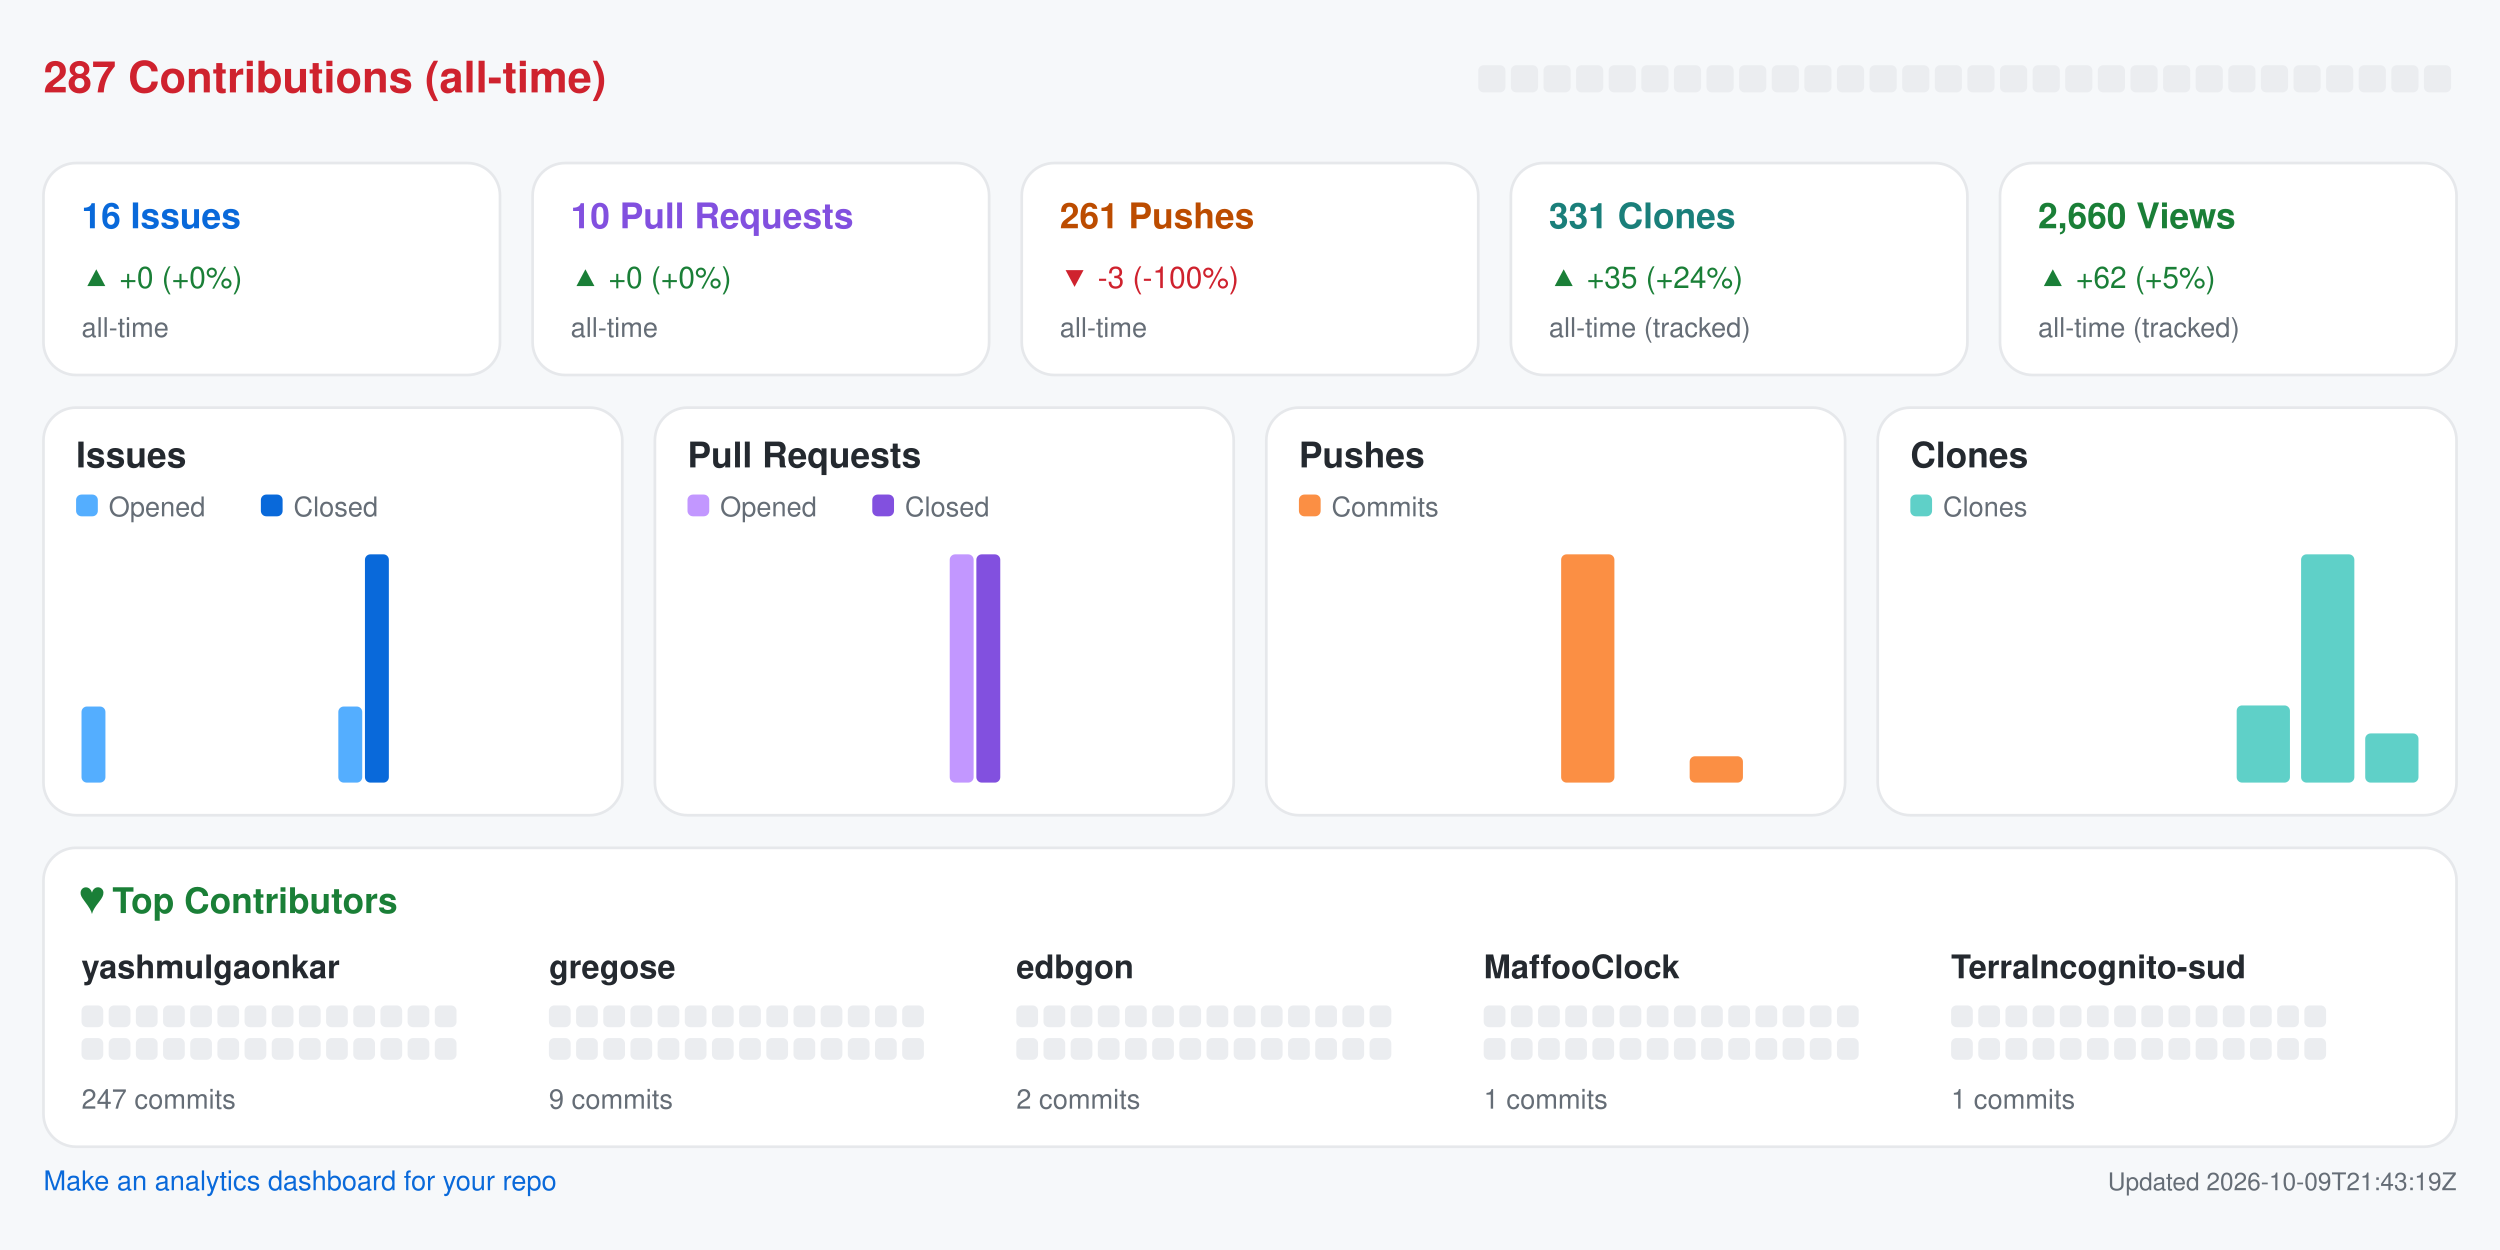
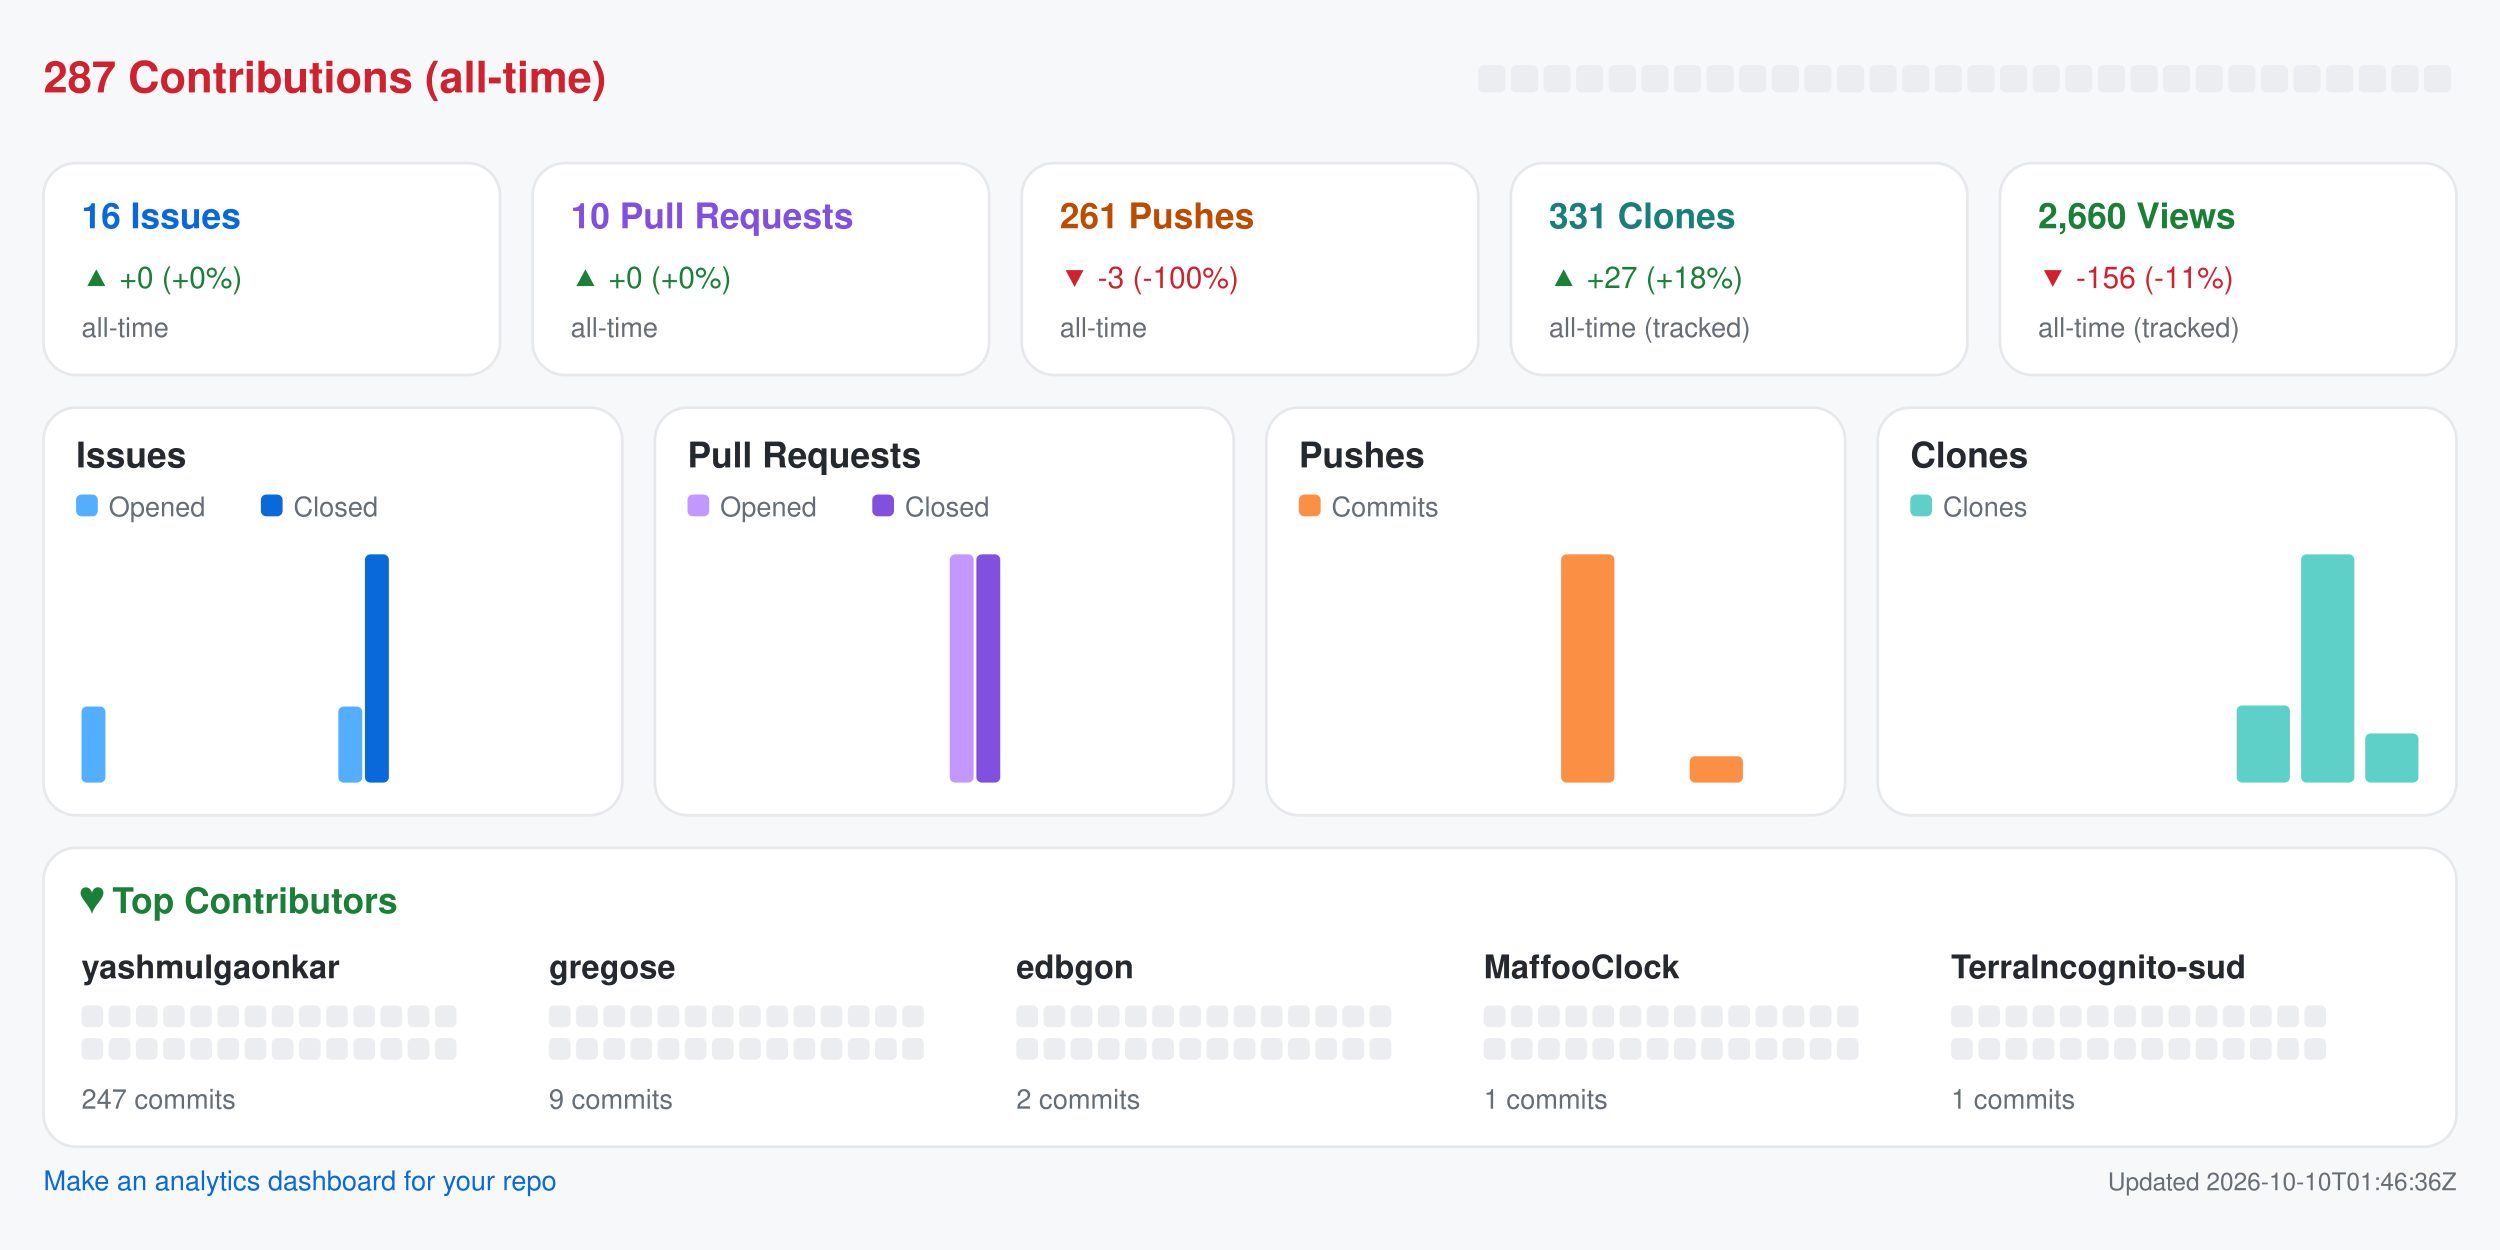
<svg xmlns="http://www.w3.org/2000/svg" width="920" height="460" viewBox="0 0 920 460" role="img" aria-label="Repository analytics for yashmulgaonkar/halo">
  <rect x="0.0" y="0.0" width="920.0" height="460.0" rx="0" fill="#f6f8fa" />
  <text x="16.0" y="34.0" fill="#cf222e" font-size="16" font-family="-apple-system,BlinkMacSystemFont,Segoe UI,Helvetica,Arial,sans-serif" font-weight="600" text-anchor="start">287 Contributions (all-time)</text>
  <rect x="544.0" y="24.0" width="10.0" height="10.0" rx="2" fill="#ebedf0" />
  <rect x="556.0" y="24.0" width="10.0" height="10.0" rx="2" fill="#ebedf0" />
  <rect x="568.0" y="24.0" width="10.0" height="10.0" rx="2" fill="#ebedf0" />
  <rect x="580.0" y="24.0" width="10.0" height="10.0" rx="2" fill="#ebedf0" />
  <rect x="592.0" y="24.0" width="10.0" height="10.0" rx="2" fill="#ebedf0" />
  <rect x="604.0" y="24.0" width="10.0" height="10.0" rx="2" fill="#ebedf0" />
  <rect x="616.0" y="24.0" width="10.0" height="10.0" rx="2" fill="#ebedf0" />
  <rect x="628.0" y="24.0" width="10.0" height="10.0" rx="2" fill="#ebedf0" />
  <rect x="640.0" y="24.0" width="10.0" height="10.0" rx="2" fill="#ebedf0" />
  <rect x="652.0" y="24.0" width="10.0" height="10.0" rx="2" fill="#ebedf0" />
  <rect x="664.0" y="24.0" width="10.0" height="10.0" rx="2" fill="#ebedf0" />
  <rect x="676.0" y="24.0" width="10.0" height="10.0" rx="2" fill="#ebedf0" />
  <rect x="688.0" y="24.0" width="10.0" height="10.0" rx="2" fill="#ebedf0" />
  <rect x="700.0" y="24.0" width="10.0" height="10.0" rx="2" fill="#ebedf0" />
  <rect x="712.0" y="24.0" width="10.0" height="10.0" rx="2" fill="#ebedf0" />
  <rect x="724.0" y="24.0" width="10.0" height="10.0" rx="2" fill="#ebedf0" />
  <rect x="736.0" y="24.0" width="10.0" height="10.0" rx="2" fill="#ebedf0" />
  <rect x="748.0" y="24.0" width="10.0" height="10.0" rx="2" fill="#ebedf0" />
  <rect x="760.0" y="24.0" width="10.0" height="10.0" rx="2" fill="#ebedf0" />
  <rect x="772.0" y="24.0" width="10.0" height="10.0" rx="2" fill="#ebedf0" />
  <rect x="784.0" y="24.0" width="10.0" height="10.0" rx="2" fill="#ebedf0" />
  <rect x="796.0" y="24.0" width="10.0" height="10.0" rx="2" fill="#ebedf0" />
  <rect x="808.0" y="24.0" width="10.0" height="10.0" rx="2" fill="#ebedf0" />
  <rect x="820.0" y="24.0" width="10.0" height="10.0" rx="2" fill="#ebedf0" />
  <rect x="832.0" y="24.0" width="10.0" height="10.0" rx="2" fill="#ebedf0" />
  <rect x="844.0" y="24.0" width="10.0" height="10.0" rx="2" fill="#ebedf0" />
  <rect x="856.0" y="24.0" width="10.0" height="10.0" rx="2" fill="#ebedf0" />
  <rect x="868.0" y="24.0" width="10.0" height="10.0" rx="2" fill="#ebedf0" />
  <rect x="880.0" y="24.0" width="10.0" height="10.0" rx="2" fill="#ebedf0" />
  <rect x="892.0" y="24.0" width="10.0" height="10.0" rx="2" fill="#ebedf0" />
  <rect x="16.0" y="60.0" width="168.0" height="78.0" rx="12" fill="#ffffff" stroke="#e6e8eb" />
  <text x="30.0" y="84.0" fill="#0969da" font-size="13" font-family="-apple-system,BlinkMacSystemFont,Segoe UI,Helvetica,Arial,sans-serif" font-weight="600" text-anchor="start">16 Issues</text>
  <text x="30.0" y="106.0" fill="#1a7f37" font-size="11" font-family="-apple-system,BlinkMacSystemFont,Segoe UI,Helvetica,Arial,sans-serif" font-weight="400" text-anchor="start">▲ +0 (+0%)</text>
  <text x="30.0" y="124.0" fill="#656d76" font-size="10" font-family="-apple-system,BlinkMacSystemFont,Segoe UI,Helvetica,Arial,sans-serif" font-weight="400" text-anchor="start">all-time</text>
  <rect x="196.0" y="60.0" width="168.0" height="78.0" rx="12" fill="#ffffff" stroke="#e6e8eb" />
  <text x="210.0" y="84.0" fill="#8250df" font-size="13" font-family="-apple-system,BlinkMacSystemFont,Segoe UI,Helvetica,Arial,sans-serif" font-weight="600" text-anchor="start">10 Pull Requests</text>
  <text x="210.0" y="106.0" fill="#1a7f37" font-size="11" font-family="-apple-system,BlinkMacSystemFont,Segoe UI,Helvetica,Arial,sans-serif" font-weight="400" text-anchor="start">▲ +0 (+0%)</text>
  <text x="210.0" y="124.0" fill="#656d76" font-size="10" font-family="-apple-system,BlinkMacSystemFont,Segoe UI,Helvetica,Arial,sans-serif" font-weight="400" text-anchor="start">all-time</text>
  <rect x="376.0" y="60.0" width="168.0" height="78.0" rx="12" fill="#ffffff" stroke="#e6e8eb" />
  <text x="390.0" y="84.0" fill="#bc4c00" font-size="13" font-family="-apple-system,BlinkMacSystemFont,Segoe UI,Helvetica,Arial,sans-serif" font-weight="600" text-anchor="start">261 Pushes</text>
  <text x="390.0" y="106.0" fill="#cf222e" font-size="11" font-family="-apple-system,BlinkMacSystemFont,Segoe UI,Helvetica,Arial,sans-serif" font-weight="400" text-anchor="start">▼ -3 (-100%)</text>
  <text x="390.0" y="124.0" fill="#656d76" font-size="10" font-family="-apple-system,BlinkMacSystemFont,Segoe UI,Helvetica,Arial,sans-serif" font-weight="400" text-anchor="start">all-time</text>
  <rect x="556.0" y="60.0" width="168.0" height="78.0" rx="12" fill="#ffffff" stroke="#e6e8eb" />
  <text x="570.0" y="84.0" fill="#1a7f7a" font-size="13" font-family="-apple-system,BlinkMacSystemFont,Segoe UI,Helvetica,Arial,sans-serif" font-weight="600" text-anchor="start">331 Clones</text>
-   <text x="570.0" y="106.0" fill="#1a7f37" font-size="11" font-family="-apple-system,BlinkMacSystemFont,Segoe UI,Helvetica,Arial,sans-serif" font-weight="400" text-anchor="start">▲ +35 (+24%)</text>
+   <text x="570.0" y="106.0" fill="#1a7f37" font-size="11" font-family="-apple-system,BlinkMacSystemFont,Segoe UI,Helvetica,Arial,sans-serif" font-weight="400" text-anchor="start">▲ +27 (+18%)</text>
  <text x="570.0" y="124.0" fill="#656d76" font-size="10" font-family="-apple-system,BlinkMacSystemFont,Segoe UI,Helvetica,Arial,sans-serif" font-weight="400" text-anchor="start">all-time (tracked)</text>
  <rect x="736.0" y="60.0" width="168.0" height="78.0" rx="12" fill="#ffffff" stroke="#e6e8eb" />
  <text x="750.0" y="84.0" fill="#1a7f37" font-size="13" font-family="-apple-system,BlinkMacSystemFont,Segoe UI,Helvetica,Arial,sans-serif" font-weight="600" text-anchor="start">2,660 Views</text>
-   <text x="750.0" y="106.0" fill="#1a7f37" font-size="11" font-family="-apple-system,BlinkMacSystemFont,Segoe UI,Helvetica,Arial,sans-serif" font-weight="400" text-anchor="start">▲ +62 (+5%)</text>
+   <text x="750.0" y="106.0" fill="#cf222e" font-size="11" font-family="-apple-system,BlinkMacSystemFont,Segoe UI,Helvetica,Arial,sans-serif" font-weight="400" text-anchor="start">▼ -156 (-11%)</text>
  <text x="750.0" y="124.0" fill="#656d76" font-size="10" font-family="-apple-system,BlinkMacSystemFont,Segoe UI,Helvetica,Arial,sans-serif" font-weight="400" text-anchor="start">all-time (tracked)</text>
  <rect x="16.0" y="150.0" width="213.0" height="150.0" rx="12" fill="#ffffff" stroke="#e6e8eb" />
  <text x="28.0" y="172.0" fill="#24292f" font-size="13" font-family="-apple-system,BlinkMacSystemFont,Segoe UI,Helvetica,Arial,sans-serif" font-weight="600" text-anchor="start">Issues</text>
  <rect x="28.0" y="182.0" width="8.0" height="8.0" rx="2" fill="#54aeff" />
  <text x="40.0" y="190.0" fill="#656d76" font-size="10" font-family="-apple-system,BlinkMacSystemFont,Segoe UI,Helvetica,Arial,sans-serif" font-weight="400" text-anchor="start">Opened</text>
  <rect x="96.0" y="182.0" width="8.0" height="8.0" rx="2" fill="#0969da" />
  <text x="108.0" y="190.0" fill="#656d76" font-size="10" font-family="-apple-system,BlinkMacSystemFont,Segoe UI,Helvetica,Arial,sans-serif" font-weight="400" text-anchor="start">Closed</text>
  <rect x="30.0" y="260.0" width="8.8" height="28.0" rx="2" fill="#54aeff" />
  <rect x="39.8" y="288.0" width="8.8" height="0.0" rx="2" fill="#0969da" />
  <rect x="53.6" y="288.0" width="8.8" height="0.0" rx="2" fill="#54aeff" />
  <rect x="63.4" y="288.0" width="8.8" height="0.0" rx="2" fill="#0969da" />
  <rect x="77.2" y="288.0" width="8.8" height="0.0" rx="2" fill="#54aeff" />
  <rect x="87.1" y="288.0" width="8.8" height="0.0" rx="2" fill="#0969da" />
  <rect x="100.9" y="288.0" width="8.8" height="0.0" rx="2" fill="#54aeff" />
  <rect x="110.7" y="288.0" width="8.8" height="0.0" rx="2" fill="#0969da" />
  <rect x="124.5" y="260.0" width="8.8" height="28.0" rx="2" fill="#54aeff" />
  <rect x="134.3" y="204.0" width="8.8" height="84.0" rx="2" fill="#0969da" />
  <rect x="148.1" y="288.0" width="8.8" height="0.0" rx="2" fill="#54aeff" />
  <rect x="157.9" y="288.0" width="8.8" height="0.0" rx="2" fill="#0969da" />
  <rect x="171.8" y="288.0" width="8.8" height="0.0" rx="2" fill="#54aeff" />
  <rect x="181.6" y="288.0" width="8.8" height="0.0" rx="2" fill="#0969da" />
  <rect x="195.4" y="288.0" width="8.8" height="0.0" rx="2" fill="#54aeff" />
  <rect x="205.2" y="288.0" width="8.8" height="0.0" rx="2" fill="#0969da" />
  <rect x="241.0" y="150.0" width="213.0" height="150.0" rx="12" fill="#ffffff" stroke="#e6e8eb" />
  <text x="253.0" y="172.0" fill="#24292f" font-size="13" font-family="-apple-system,BlinkMacSystemFont,Segoe UI,Helvetica,Arial,sans-serif" font-weight="600" text-anchor="start">Pull Requests</text>
  <rect x="253.0" y="182.0" width="8.0" height="8.0" rx="2" fill="#c297ff" />
  <text x="265.0" y="190.0" fill="#656d76" font-size="10" font-family="-apple-system,BlinkMacSystemFont,Segoe UI,Helvetica,Arial,sans-serif" font-weight="400" text-anchor="start">Opened</text>
  <rect x="321.0" y="182.0" width="8.0" height="8.0" rx="2" fill="#8250df" />
  <text x="333.0" y="190.0" fill="#656d76" font-size="10" font-family="-apple-system,BlinkMacSystemFont,Segoe UI,Helvetica,Arial,sans-serif" font-weight="400" text-anchor="start">Closed</text>
  <rect x="255.0" y="288.0" width="8.8" height="0.0" rx="2" fill="#c297ff" />
  <rect x="264.8" y="288.0" width="8.8" height="0.0" rx="2" fill="#8250df" />
  <rect x="278.6" y="288.0" width="8.8" height="0.0" rx="2" fill="#c297ff" />
  <rect x="288.4" y="288.0" width="8.8" height="0.0" rx="2" fill="#8250df" />
  <rect x="302.2" y="288.0" width="8.8" height="0.0" rx="2" fill="#c297ff" />
  <rect x="312.1" y="288.0" width="8.8" height="0.0" rx="2" fill="#8250df" />
  <rect x="325.9" y="288.0" width="8.8" height="0.0" rx="2" fill="#c297ff" />
  <rect x="335.7" y="288.0" width="8.8" height="0.0" rx="2" fill="#8250df" />
  <rect x="349.5" y="204.0" width="8.8" height="84.0" rx="2" fill="#c297ff" />
  <rect x="359.3" y="204.0" width="8.8" height="84.0" rx="2" fill="#8250df" />
  <rect x="373.1" y="288.0" width="8.8" height="0.0" rx="2" fill="#c297ff" />
  <rect x="382.9" y="288.0" width="8.8" height="0.0" rx="2" fill="#8250df" />
  <rect x="396.8" y="288.0" width="8.8" height="0.0" rx="2" fill="#c297ff" />
  <rect x="406.6" y="288.0" width="8.8" height="0.0" rx="2" fill="#8250df" />
  <rect x="420.4" y="288.0" width="8.8" height="0.0" rx="2" fill="#c297ff" />
  <rect x="430.2" y="288.0" width="8.8" height="0.0" rx="2" fill="#8250df" />
  <rect x="466.0" y="150.0" width="213.0" height="150.0" rx="12" fill="#ffffff" stroke="#e6e8eb" />
  <text x="478.0" y="172.0" fill="#24292f" font-size="13" font-family="-apple-system,BlinkMacSystemFont,Segoe UI,Helvetica,Arial,sans-serif" font-weight="600" text-anchor="start">Pushes</text>
  <rect x="478.0" y="182.0" width="8.0" height="8.0" rx="2" fill="#fb8f44" />
  <text x="490.0" y="190.0" fill="#656d76" font-size="10" font-family="-apple-system,BlinkMacSystemFont,Segoe UI,Helvetica,Arial,sans-serif" font-weight="400" text-anchor="start">Commits</text>
  <rect x="480.0" y="288.0" width="19.6" height="0.0" rx="2" fill="#fb8f44" />
  <rect x="503.6" y="288.0" width="19.6" height="0.0" rx="2" fill="#fb8f44" />
  <rect x="527.2" y="288.0" width="19.6" height="0.0" rx="2" fill="#fb8f44" />
  <rect x="550.9" y="288.0" width="19.6" height="0.0" rx="2" fill="#fb8f44" />
  <rect x="574.5" y="204.0" width="19.6" height="84.0" rx="2" fill="#fb8f44" />
  <rect x="598.1" y="288.0" width="19.6" height="0.0" rx="2" fill="#fb8f44" />
  <rect x="621.8" y="278.3" width="19.6" height="9.7" rx="2" fill="#fb8f44" />
  <rect x="645.4" y="288.0" width="19.6" height="0.0" rx="2" fill="#fb8f44" />
  <rect x="691.0" y="150.0" width="213.0" height="150.0" rx="12" fill="#ffffff" stroke="#e6e8eb" />
  <text x="703.0" y="172.0" fill="#24292f" font-size="13" font-family="-apple-system,BlinkMacSystemFont,Segoe UI,Helvetica,Arial,sans-serif" font-weight="600" text-anchor="start">Clones</text>
  <rect x="703.0" y="182.0" width="8.0" height="8.0" rx="2" fill="#5fd0c8" />
  <text x="715.0" y="190.0" fill="#656d76" font-size="10" font-family="-apple-system,BlinkMacSystemFont,Segoe UI,Helvetica,Arial,sans-serif" font-weight="400" text-anchor="start">Clones</text>
  <rect x="705.0" y="288.0" width="19.6" height="0.0" rx="2" fill="#5fd0c8" />
  <rect x="728.6" y="288.0" width="19.6" height="0.0" rx="2" fill="#5fd0c8" />
  <rect x="752.2" y="288.0" width="19.6" height="0.0" rx="2" fill="#5fd0c8" />
  <rect x="775.9" y="288.0" width="19.6" height="0.0" rx="2" fill="#5fd0c8" />
  <rect x="799.5" y="288.0" width="19.6" height="0.0" rx="2" fill="#5fd0c8" />
  <rect x="823.1" y="259.6" width="19.6" height="28.4" rx="2" fill="#5fd0c8" />
  <rect x="846.8" y="204.0" width="19.6" height="84.0" rx="2" fill="#5fd0c8" />
  <rect x="870.4" y="269.9" width="19.6" height="18.1" rx="2" fill="#5fd0c8" />
  <rect x="16.0" y="312.0" width="888.0" height="110.0" rx="12" fill="#ffffff" stroke="#e6e8eb" />
  <text x="30.0" y="336.0" fill="#1a7f37" font-size="13" font-family="-apple-system,BlinkMacSystemFont,Segoe UI,Helvetica,Arial,sans-serif" font-weight="600" text-anchor="start">♥  Top Contributors</text>
  <text x="30.0" y="360.0" fill="#24292f" font-size="12" font-family="-apple-system,BlinkMacSystemFont,Segoe UI,Helvetica,Arial,sans-serif" font-weight="600" text-anchor="start">yashmulgaonkar</text>
  <rect x="30.0" y="370.0" width="8.0" height="8.0" rx="2" fill="#ebedf0" />
  <rect x="40.0" y="370.0" width="8.0" height="8.0" rx="2" fill="#ebedf0" />
  <rect x="50.0" y="370.0" width="8.0" height="8.0" rx="2" fill="#ebedf0" />
  <rect x="60.0" y="370.0" width="8.0" height="8.0" rx="2" fill="#ebedf0" />
  <rect x="70.0" y="370.0" width="8.0" height="8.0" rx="2" fill="#ebedf0" />
  <rect x="80.0" y="370.0" width="8.0" height="8.0" rx="2" fill="#ebedf0" />
  <rect x="90.0" y="370.0" width="8.0" height="8.0" rx="2" fill="#ebedf0" />
  <rect x="100.0" y="370.0" width="8.0" height="8.0" rx="2" fill="#ebedf0" />
  <rect x="110.0" y="370.0" width="8.0" height="8.0" rx="2" fill="#ebedf0" />
  <rect x="120.0" y="370.0" width="8.0" height="8.0" rx="2" fill="#ebedf0" />
  <rect x="130.0" y="370.0" width="8.0" height="8.0" rx="2" fill="#ebedf0" />
  <rect x="140.0" y="370.0" width="8.0" height="8.0" rx="2" fill="#ebedf0" />
  <rect x="150.0" y="370.0" width="8.0" height="8.0" rx="2" fill="#ebedf0" />
  <rect x="160.0" y="370.0" width="8.0" height="8.0" rx="2" fill="#ebedf0" />
  <rect x="30.0" y="382.0" width="8.0" height="8.0" rx="2" fill="#ebedf0" />
  <rect x="40.0" y="382.0" width="8.0" height="8.0" rx="2" fill="#ebedf0" />
  <rect x="50.0" y="382.0" width="8.0" height="8.0" rx="2" fill="#ebedf0" />
  <rect x="60.0" y="382.0" width="8.0" height="8.0" rx="2" fill="#ebedf0" />
  <rect x="70.0" y="382.0" width="8.0" height="8.0" rx="2" fill="#ebedf0" />
  <rect x="80.0" y="382.0" width="8.0" height="8.0" rx="2" fill="#ebedf0" />
  <rect x="90.0" y="382.0" width="8.0" height="8.0" rx="2" fill="#ebedf0" />
  <rect x="100.0" y="382.0" width="8.0" height="8.0" rx="2" fill="#ebedf0" />
  <rect x="110.0" y="382.0" width="8.0" height="8.0" rx="2" fill="#ebedf0" />
  <rect x="120.0" y="382.0" width="8.0" height="8.0" rx="2" fill="#ebedf0" />
  <rect x="130.0" y="382.0" width="8.0" height="8.0" rx="2" fill="#ebedf0" />
  <rect x="140.0" y="382.0" width="8.0" height="8.0" rx="2" fill="#ebedf0" />
  <rect x="150.0" y="382.0" width="8.0" height="8.0" rx="2" fill="#ebedf0" />
  <rect x="160.0" y="382.0" width="8.0" height="8.0" rx="2" fill="#ebedf0" />
  <text x="30.0" y="408.0" fill="#656d76" font-size="10" font-family="-apple-system,BlinkMacSystemFont,Segoe UI,Helvetica,Arial,sans-serif" font-weight="400" text-anchor="start">247 commits</text>
  <text x="202.0" y="360.0" fill="#24292f" font-size="12" font-family="-apple-system,BlinkMacSystemFont,Segoe UI,Helvetica,Arial,sans-serif" font-weight="600" text-anchor="start">gregose</text>
  <rect x="202.0" y="370.0" width="8.0" height="8.0" rx="2" fill="#ebedf0" />
  <rect x="212.0" y="370.0" width="8.0" height="8.0" rx="2" fill="#ebedf0" />
  <rect x="222.0" y="370.0" width="8.0" height="8.0" rx="2" fill="#ebedf0" />
  <rect x="232.0" y="370.0" width="8.0" height="8.0" rx="2" fill="#ebedf0" />
  <rect x="242.0" y="370.0" width="8.0" height="8.0" rx="2" fill="#ebedf0" />
  <rect x="252.0" y="370.0" width="8.0" height="8.0" rx="2" fill="#ebedf0" />
  <rect x="262.0" y="370.0" width="8.0" height="8.0" rx="2" fill="#ebedf0" />
  <rect x="272.0" y="370.0" width="8.0" height="8.0" rx="2" fill="#ebedf0" />
  <rect x="282.0" y="370.0" width="8.0" height="8.0" rx="2" fill="#ebedf0" />
  <rect x="292.0" y="370.0" width="8.0" height="8.0" rx="2" fill="#ebedf0" />
  <rect x="302.0" y="370.0" width="8.0" height="8.0" rx="2" fill="#ebedf0" />
  <rect x="312.0" y="370.0" width="8.0" height="8.0" rx="2" fill="#ebedf0" />
  <rect x="322.0" y="370.0" width="8.0" height="8.0" rx="2" fill="#ebedf0" />
  <rect x="332.0" y="370.0" width="8.0" height="8.0" rx="2" fill="#ebedf0" />
  <rect x="202.0" y="382.0" width="8.0" height="8.0" rx="2" fill="#ebedf0" />
  <rect x="212.0" y="382.0" width="8.0" height="8.0" rx="2" fill="#ebedf0" />
  <rect x="222.0" y="382.0" width="8.0" height="8.0" rx="2" fill="#ebedf0" />
  <rect x="232.0" y="382.0" width="8.0" height="8.0" rx="2" fill="#ebedf0" />
  <rect x="242.0" y="382.0" width="8.0" height="8.0" rx="2" fill="#ebedf0" />
  <rect x="252.0" y="382.0" width="8.0" height="8.0" rx="2" fill="#ebedf0" />
  <rect x="262.0" y="382.0" width="8.0" height="8.0" rx="2" fill="#ebedf0" />
  <rect x="272.0" y="382.0" width="8.0" height="8.0" rx="2" fill="#ebedf0" />
  <rect x="282.0" y="382.0" width="8.0" height="8.0" rx="2" fill="#ebedf0" />
  <rect x="292.0" y="382.0" width="8.0" height="8.0" rx="2" fill="#ebedf0" />
  <rect x="302.0" y="382.0" width="8.0" height="8.0" rx="2" fill="#ebedf0" />
  <rect x="312.0" y="382.0" width="8.0" height="8.0" rx="2" fill="#ebedf0" />
  <rect x="322.0" y="382.0" width="8.0" height="8.0" rx="2" fill="#ebedf0" />
  <rect x="332.0" y="382.0" width="8.0" height="8.0" rx="2" fill="#ebedf0" />
  <text x="202.0" y="408.0" fill="#656d76" font-size="10" font-family="-apple-system,BlinkMacSystemFont,Segoe UI,Helvetica,Arial,sans-serif" font-weight="400" text-anchor="start">9 commits</text>
  <text x="374.0" y="360.0" fill="#24292f" font-size="12" font-family="-apple-system,BlinkMacSystemFont,Segoe UI,Helvetica,Arial,sans-serif" font-weight="600" text-anchor="start">edbgon</text>
  <rect x="374.0" y="370.0" width="8.0" height="8.0" rx="2" fill="#ebedf0" />
  <rect x="384.0" y="370.0" width="8.0" height="8.0" rx="2" fill="#ebedf0" />
  <rect x="394.0" y="370.0" width="8.0" height="8.0" rx="2" fill="#ebedf0" />
  <rect x="404.0" y="370.0" width="8.0" height="8.0" rx="2" fill="#ebedf0" />
  <rect x="414.0" y="370.0" width="8.0" height="8.0" rx="2" fill="#ebedf0" />
  <rect x="424.0" y="370.0" width="8.0" height="8.0" rx="2" fill="#ebedf0" />
  <rect x="434.0" y="370.0" width="8.0" height="8.0" rx="2" fill="#ebedf0" />
  <rect x="444.0" y="370.0" width="8.0" height="8.0" rx="2" fill="#ebedf0" />
  <rect x="454.0" y="370.0" width="8.0" height="8.0" rx="2" fill="#ebedf0" />
  <rect x="464.0" y="370.0" width="8.0" height="8.0" rx="2" fill="#ebedf0" />
  <rect x="474.0" y="370.0" width="8.0" height="8.0" rx="2" fill="#ebedf0" />
  <rect x="484.0" y="370.0" width="8.0" height="8.0" rx="2" fill="#ebedf0" />
  <rect x="494.0" y="370.0" width="8.0" height="8.0" rx="2" fill="#ebedf0" />
  <rect x="504.0" y="370.0" width="8.0" height="8.0" rx="2" fill="#ebedf0" />
  <rect x="374.0" y="382.0" width="8.0" height="8.0" rx="2" fill="#ebedf0" />
  <rect x="384.0" y="382.0" width="8.0" height="8.0" rx="2" fill="#ebedf0" />
  <rect x="394.0" y="382.0" width="8.0" height="8.0" rx="2" fill="#ebedf0" />
  <rect x="404.0" y="382.0" width="8.0" height="8.0" rx="2" fill="#ebedf0" />
  <rect x="414.0" y="382.0" width="8.0" height="8.0" rx="2" fill="#ebedf0" />
  <rect x="424.0" y="382.0" width="8.0" height="8.0" rx="2" fill="#ebedf0" />
  <rect x="434.0" y="382.0" width="8.0" height="8.0" rx="2" fill="#ebedf0" />
  <rect x="444.0" y="382.0" width="8.0" height="8.0" rx="2" fill="#ebedf0" />
  <rect x="454.0" y="382.0" width="8.0" height="8.0" rx="2" fill="#ebedf0" />
  <rect x="464.0" y="382.0" width="8.0" height="8.0" rx="2" fill="#ebedf0" />
  <rect x="474.0" y="382.0" width="8.0" height="8.0" rx="2" fill="#ebedf0" />
  <rect x="484.0" y="382.0" width="8.0" height="8.0" rx="2" fill="#ebedf0" />
  <rect x="494.0" y="382.0" width="8.0" height="8.0" rx="2" fill="#ebedf0" />
  <rect x="504.0" y="382.0" width="8.0" height="8.0" rx="2" fill="#ebedf0" />
  <text x="374.0" y="408.0" fill="#656d76" font-size="10" font-family="-apple-system,BlinkMacSystemFont,Segoe UI,Helvetica,Arial,sans-serif" font-weight="400" text-anchor="start">2 commits</text>
  <text x="546.0" y="360.0" fill="#24292f" font-size="12" font-family="-apple-system,BlinkMacSystemFont,Segoe UI,Helvetica,Arial,sans-serif" font-weight="600" text-anchor="start">MaffooClock</text>
  <rect x="546.0" y="370.0" width="8.0" height="8.0" rx="2" fill="#ebedf0" />
  <rect x="556.0" y="370.0" width="8.0" height="8.0" rx="2" fill="#ebedf0" />
  <rect x="566.0" y="370.0" width="8.0" height="8.0" rx="2" fill="#ebedf0" />
  <rect x="576.0" y="370.0" width="8.0" height="8.0" rx="2" fill="#ebedf0" />
  <rect x="586.0" y="370.0" width="8.0" height="8.0" rx="2" fill="#ebedf0" />
  <rect x="596.0" y="370.0" width="8.0" height="8.0" rx="2" fill="#ebedf0" />
  <rect x="606.0" y="370.0" width="8.0" height="8.0" rx="2" fill="#ebedf0" />
  <rect x="616.0" y="370.0" width="8.0" height="8.0" rx="2" fill="#ebedf0" />
  <rect x="626.0" y="370.0" width="8.0" height="8.0" rx="2" fill="#ebedf0" />
  <rect x="636.0" y="370.0" width="8.0" height="8.0" rx="2" fill="#ebedf0" />
  <rect x="646.0" y="370.0" width="8.0" height="8.0" rx="2" fill="#ebedf0" />
  <rect x="656.0" y="370.0" width="8.0" height="8.0" rx="2" fill="#ebedf0" />
  <rect x="666.0" y="370.0" width="8.0" height="8.0" rx="2" fill="#ebedf0" />
  <rect x="676.0" y="370.0" width="8.0" height="8.0" rx="2" fill="#ebedf0" />
  <rect x="546.0" y="382.0" width="8.0" height="8.0" rx="2" fill="#ebedf0" />
  <rect x="556.0" y="382.0" width="8.0" height="8.0" rx="2" fill="#ebedf0" />
  <rect x="566.0" y="382.0" width="8.0" height="8.0" rx="2" fill="#ebedf0" />
  <rect x="576.0" y="382.0" width="8.0" height="8.0" rx="2" fill="#ebedf0" />
  <rect x="586.0" y="382.0" width="8.0" height="8.0" rx="2" fill="#ebedf0" />
  <rect x="596.0" y="382.0" width="8.0" height="8.0" rx="2" fill="#ebedf0" />
  <rect x="606.0" y="382.0" width="8.0" height="8.0" rx="2" fill="#ebedf0" />
  <rect x="616.0" y="382.0" width="8.0" height="8.0" rx="2" fill="#ebedf0" />
  <rect x="626.0" y="382.0" width="8.0" height="8.0" rx="2" fill="#ebedf0" />
  <rect x="636.0" y="382.0" width="8.0" height="8.0" rx="2" fill="#ebedf0" />
  <rect x="646.0" y="382.0" width="8.0" height="8.0" rx="2" fill="#ebedf0" />
  <rect x="656.0" y="382.0" width="8.0" height="8.0" rx="2" fill="#ebedf0" />
  <rect x="666.0" y="382.0" width="8.0" height="8.0" rx="2" fill="#ebedf0" />
  <rect x="676.0" y="382.0" width="8.0" height="8.0" rx="2" fill="#ebedf0" />
  <text x="546.0" y="408.0" fill="#656d76" font-size="10" font-family="-apple-system,BlinkMacSystemFont,Segoe UI,Helvetica,Arial,sans-serif" font-weight="400" text-anchor="start">1 commits</text>
  <text x="718.0" y="360.0" fill="#24292f" font-size="12" font-family="-apple-system,BlinkMacSystemFont,Segoe UI,Helvetica,Arial,sans-serif" font-weight="600" text-anchor="start">TerraIncognito-sud</text>
  <rect x="718.0" y="370.0" width="8.0" height="8.0" rx="2" fill="#ebedf0" />
  <rect x="728.0" y="370.0" width="8.0" height="8.0" rx="2" fill="#ebedf0" />
  <rect x="738.0" y="370.0" width="8.0" height="8.0" rx="2" fill="#ebedf0" />
  <rect x="748.0" y="370.0" width="8.0" height="8.0" rx="2" fill="#ebedf0" />
  <rect x="758.0" y="370.0" width="8.0" height="8.0" rx="2" fill="#ebedf0" />
  <rect x="768.0" y="370.0" width="8.0" height="8.0" rx="2" fill="#ebedf0" />
  <rect x="778.0" y="370.0" width="8.0" height="8.0" rx="2" fill="#ebedf0" />
  <rect x="788.0" y="370.0" width="8.0" height="8.0" rx="2" fill="#ebedf0" />
  <rect x="798.0" y="370.0" width="8.0" height="8.0" rx="2" fill="#ebedf0" />
  <rect x="808.0" y="370.0" width="8.0" height="8.0" rx="2" fill="#ebedf0" />
  <rect x="818.0" y="370.0" width="8.0" height="8.0" rx="2" fill="#ebedf0" />
  <rect x="828.0" y="370.0" width="8.0" height="8.0" rx="2" fill="#ebedf0" />
  <rect x="838.0" y="370.0" width="8.0" height="8.0" rx="2" fill="#ebedf0" />
  <rect x="848.0" y="370.0" width="8.0" height="8.0" rx="2" fill="#ebedf0" />
  <rect x="718.0" y="382.0" width="8.0" height="8.0" rx="2" fill="#ebedf0" />
  <rect x="728.0" y="382.0" width="8.0" height="8.0" rx="2" fill="#ebedf0" />
  <rect x="738.0" y="382.0" width="8.0" height="8.0" rx="2" fill="#ebedf0" />
  <rect x="748.0" y="382.0" width="8.0" height="8.0" rx="2" fill="#ebedf0" />
  <rect x="758.0" y="382.0" width="8.0" height="8.0" rx="2" fill="#ebedf0" />
  <rect x="768.0" y="382.0" width="8.0" height="8.0" rx="2" fill="#ebedf0" />
  <rect x="778.0" y="382.0" width="8.0" height="8.0" rx="2" fill="#ebedf0" />
  <rect x="788.0" y="382.0" width="8.0" height="8.0" rx="2" fill="#ebedf0" />
  <rect x="798.0" y="382.0" width="8.0" height="8.0" rx="2" fill="#ebedf0" />
  <rect x="808.0" y="382.0" width="8.0" height="8.0" rx="2" fill="#ebedf0" />
  <rect x="818.0" y="382.0" width="8.0" height="8.0" rx="2" fill="#ebedf0" />
  <rect x="828.0" y="382.0" width="8.0" height="8.0" rx="2" fill="#ebedf0" />
  <rect x="838.0" y="382.0" width="8.0" height="8.0" rx="2" fill="#ebedf0" />
  <rect x="848.0" y="382.0" width="8.0" height="8.0" rx="2" fill="#ebedf0" />
  <text x="718.0" y="408.0" fill="#656d76" font-size="10" font-family="-apple-system,BlinkMacSystemFont,Segoe UI,Helvetica,Arial,sans-serif" font-weight="400" text-anchor="start">1 commits</text>
  <a href="https://github.com/yashmulgaonkar/repo-analytics" target="_blank" rel="noopener noreferrer">
    <text x="16.0" y="438.0" fill="#0969da" font-size="10" font-family="-apple-system,BlinkMacSystemFont,Segoe UI,Helvetica,Arial,sans-serif" font-weight="400" text-anchor="start">Make an analytics dashboard for your repo</text>
  </a>
-   <text x="904.0" y="438.0" fill="#656d76" font-size="9" font-family="-apple-system,BlinkMacSystemFont,Segoe UI,Helvetica,Arial,sans-serif" font-weight="400" text-anchor="end">Updated 2026-10-09T21:43:19Z</text>
+   <text x="904.0" y="438.0" fill="#656d76" font-size="9" font-family="-apple-system,BlinkMacSystemFont,Segoe UI,Helvetica,Arial,sans-serif" font-weight="400" text-anchor="end">Updated 2026-10-10T01:46:36Z</text>
</svg>
